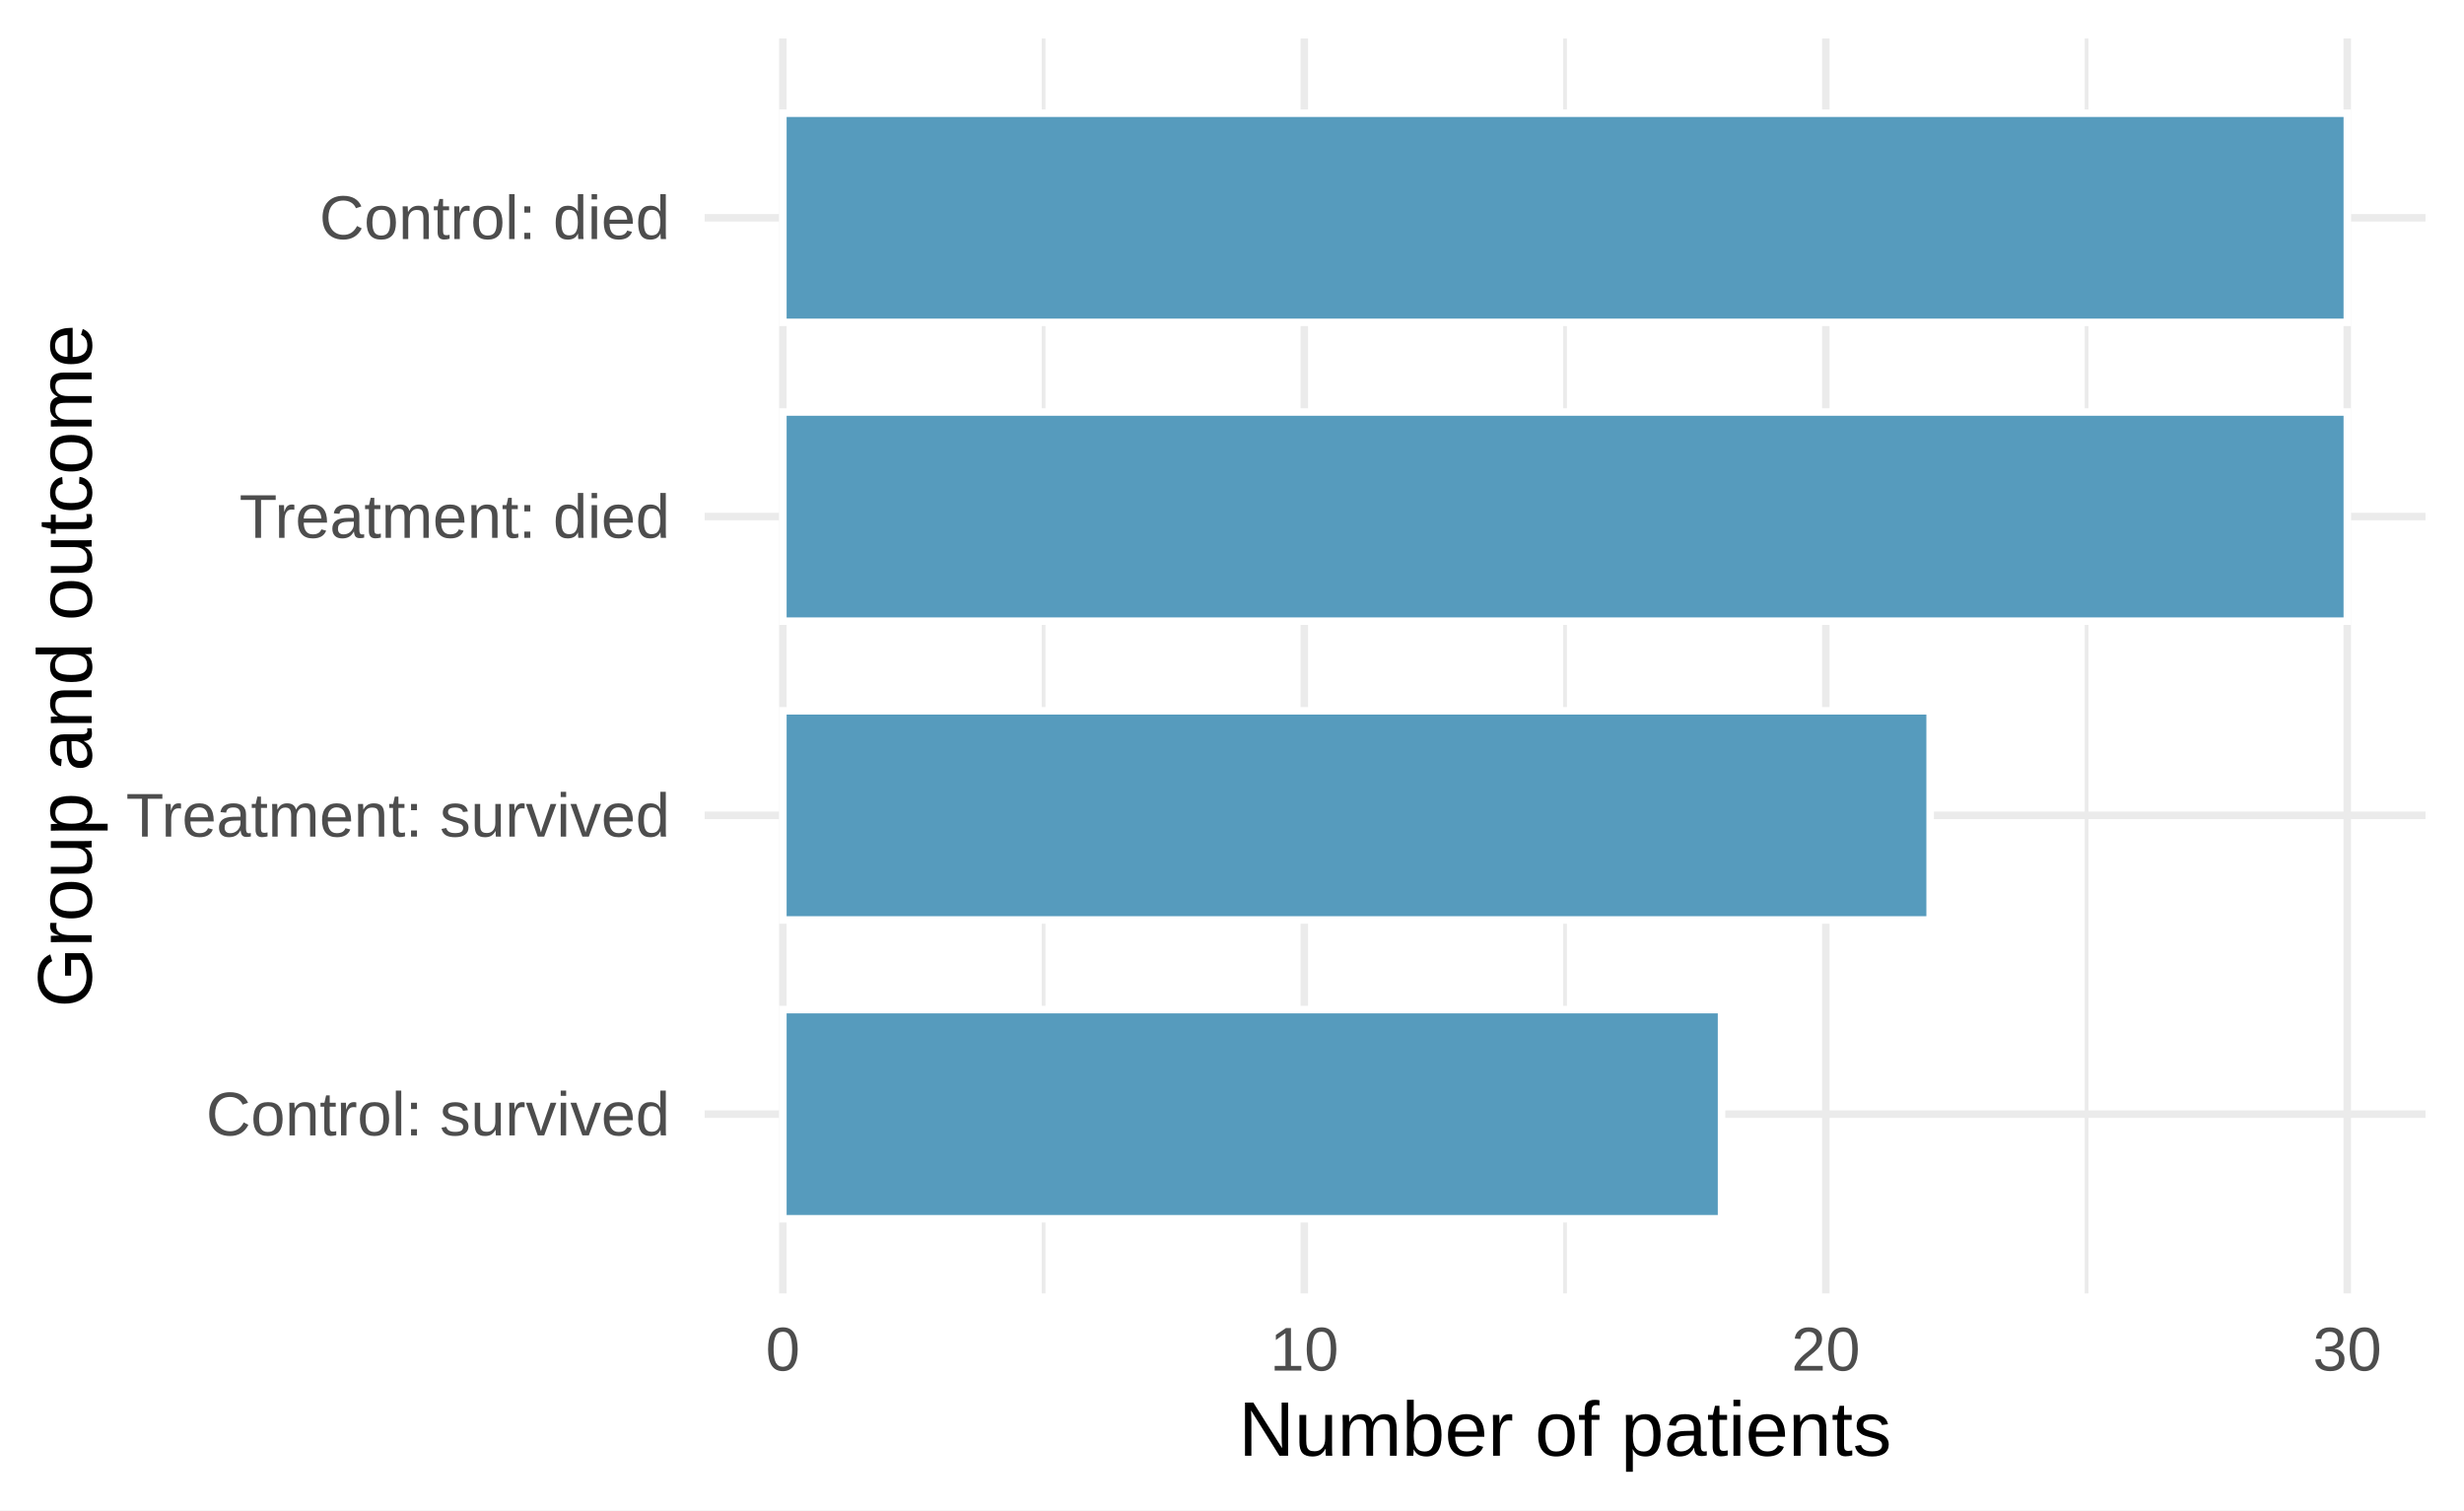
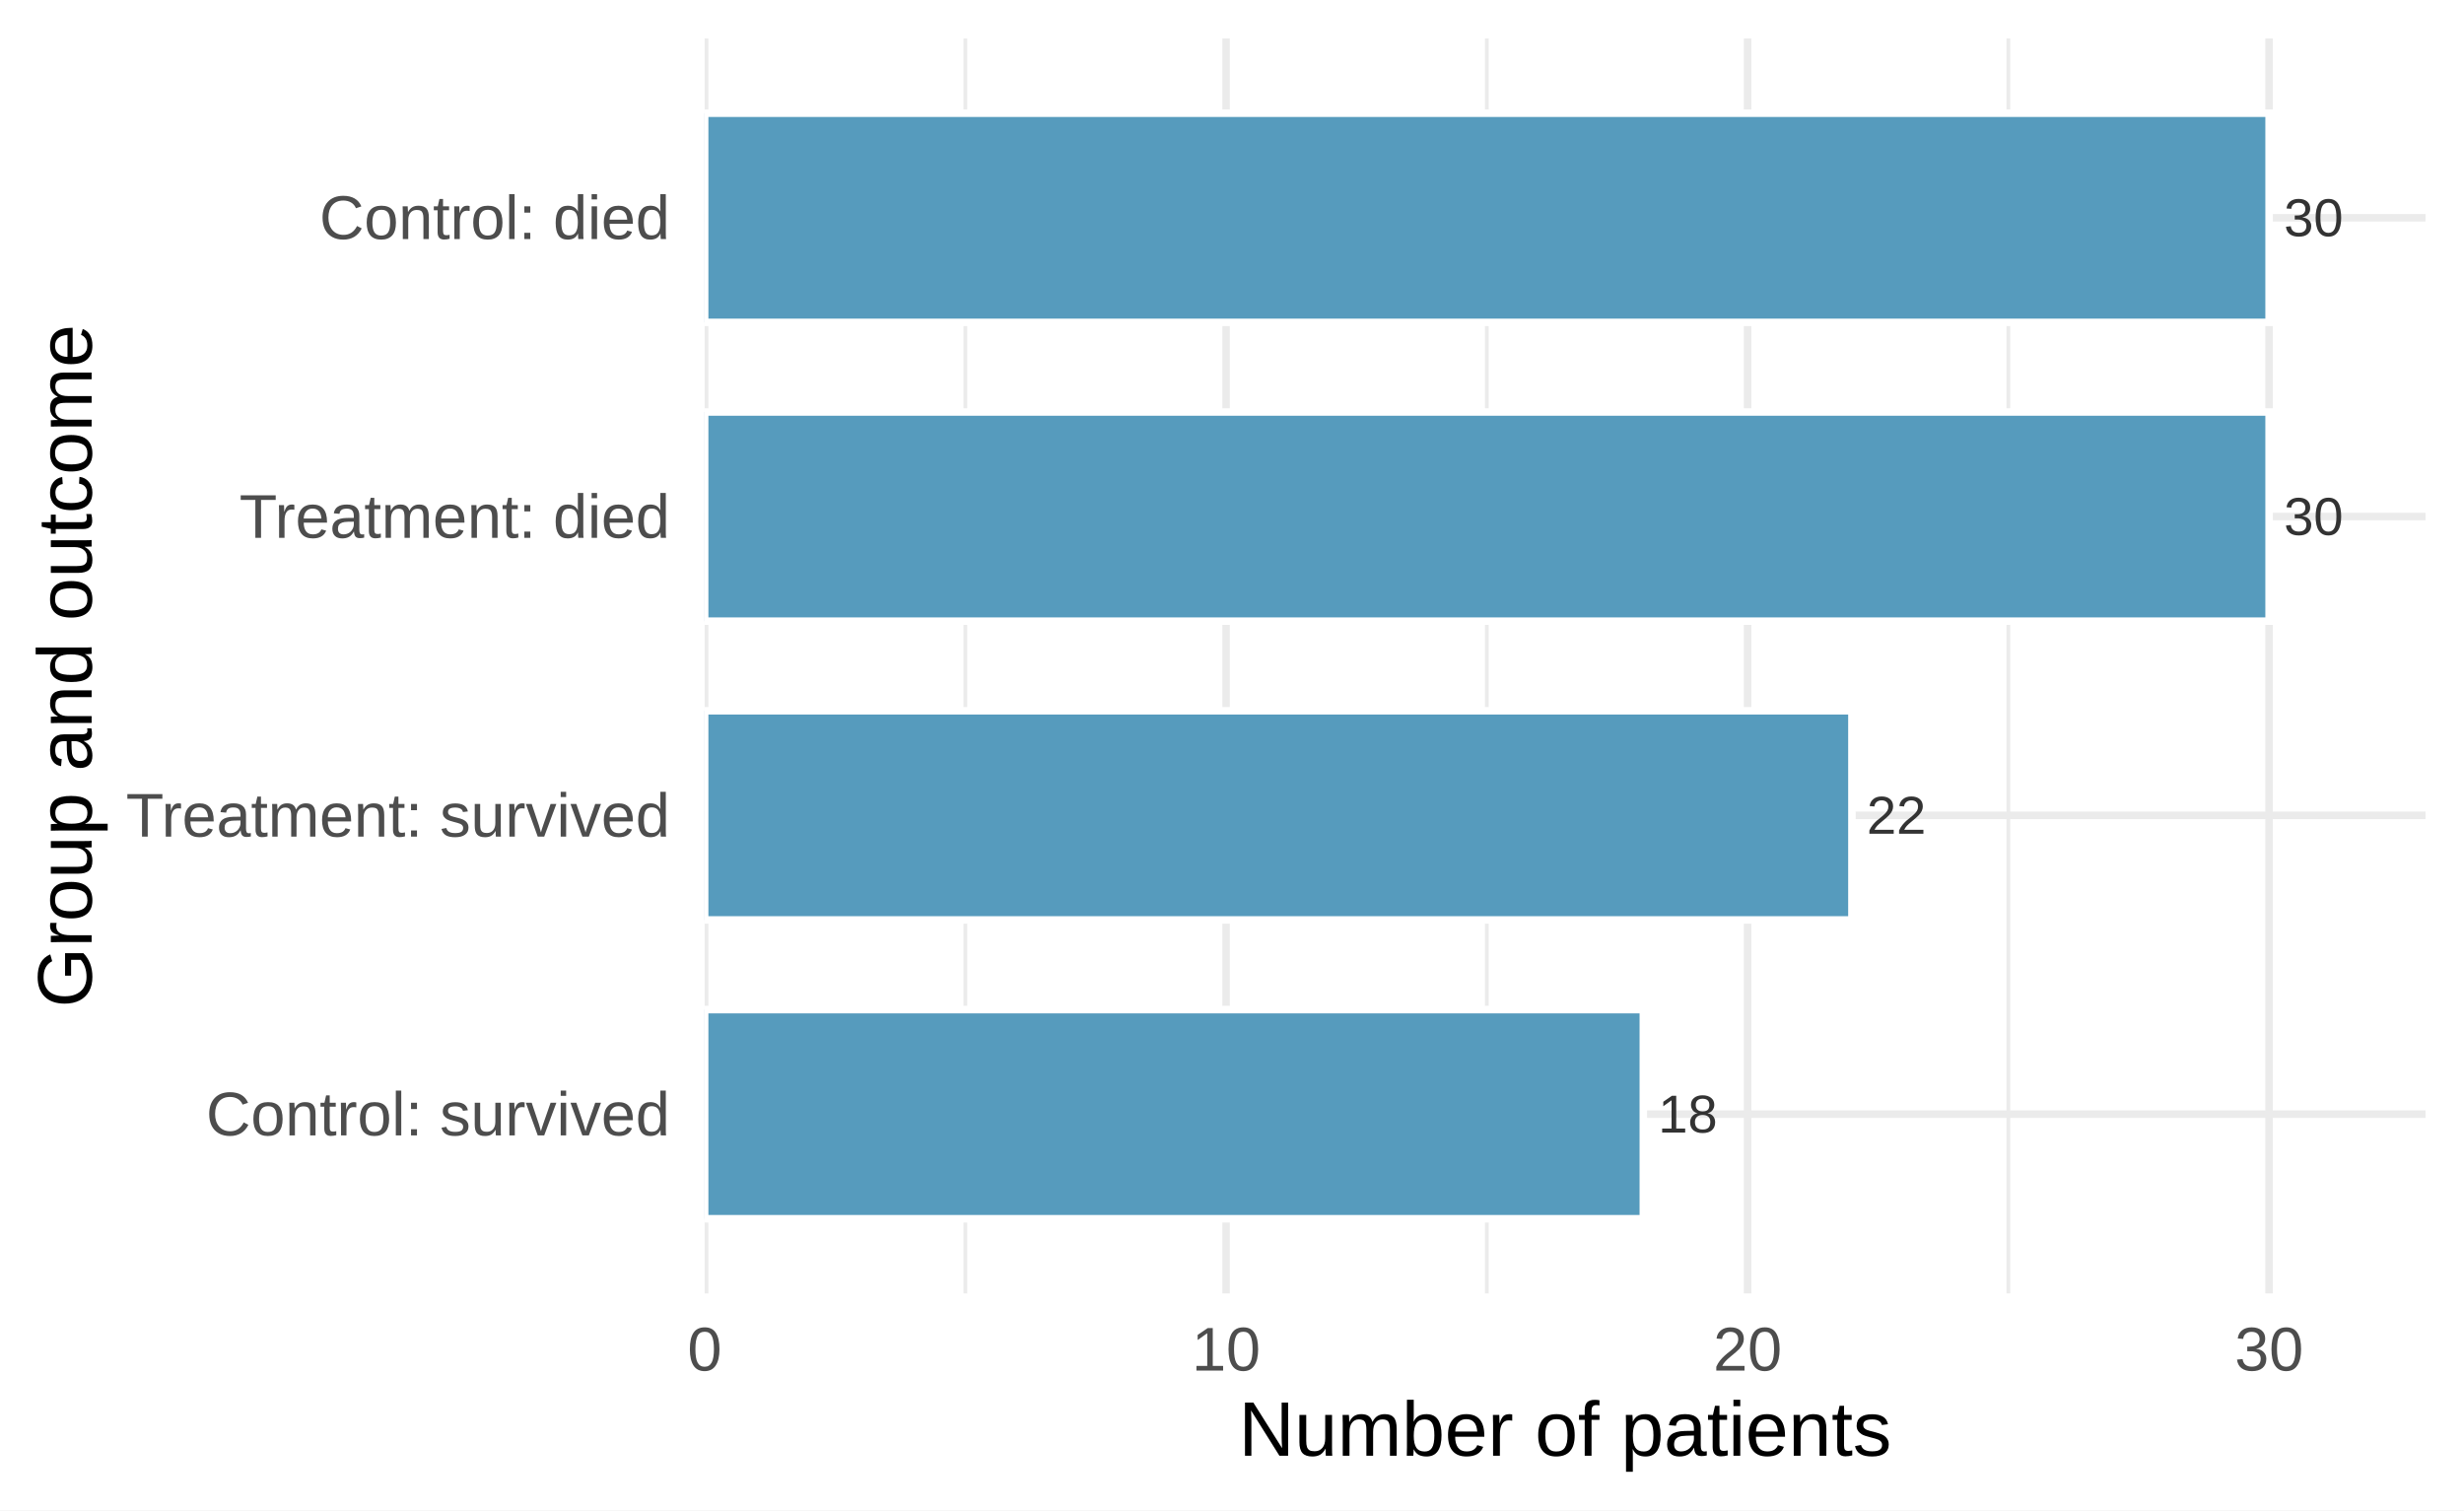
<svg xmlns="http://www.w3.org/2000/svg" width="446.40pt" height="273.60pt" viewBox="0 0 446.40 273.60">
  <g class="svglite">
    <defs>
      <style type="text/css">
    .svglite line, .svglite polyline, .svglite polygon, .svglite path, .svglite rect, .svglite circle {
      fill: none;
      stroke: #000000;
      stroke-linecap: round;
      stroke-linejoin: round;
      stroke-miterlimit: 10.00;
    }
    .svglite text {
      white-space: pre;
    }
    .svglite g.glyphgroup path {
      fill: inherit;
      stroke: none;
    }
  </style>
    </defs>
    <rect width="100%" height="100%" style="stroke: none; fill: #FFFFFF;" />
    <defs>
      <clipPath id="cpMC4wMHw0NDYuNDB8MC4wMHwyNzMuNjA=">
        <rect x="0.00" y="0.00" width="446.40" height="273.60" />
      </clipPath>
    </defs>
    <g clip-path="url(#cpMC4wMHw0NDYuNDB8MC4wMHwyNzMuNjA=)">
      <rect x="0.00" y="-0" width="446.40" height="273.60" style="stroke-width: 1.36; stroke: none; fill: #FFFFFF;" />
    </g>
    <defs>
      <clipPath id="cpMTI3LjY2fDQzOS40M3w2Ljk3fDIzNC4zMg==">
        <rect x="127.66" y="6.97" width="311.77" height="227.35" />
      </clipPath>
    </defs>
    <g clip-path="url(#cpMTI3LjY2fDQzOS40M3w2Ljk3fDIzNC4zMg==)">
-       <polyline points="189.07,234.32 189.07,6.97 " style="stroke-width: 0.68; stroke: #EBEBEB; stroke-linecap: butt;" />
-       <polyline points="283.54,234.32 283.54,6.97 " style="stroke-width: 0.68; stroke: #EBEBEB; stroke-linecap: butt;" />
-       <polyline points="378.02,234.32 378.02,6.97 " style="stroke-width: 0.68; stroke: #EBEBEB; stroke-linecap: butt;" />
+       <polyline points="174.89,234.32 174.89,6.97 " style="stroke-width: 0.68; stroke: #EBEBEB; stroke-linecap: butt;" />
+       <polyline points="269.37,234.32 269.37,6.97 " style="stroke-width: 0.68; stroke: #EBEBEB; stroke-linecap: butt;" />
+       <polyline points="363.85,234.32 363.85,6.97 " style="stroke-width: 0.68; stroke: #EBEBEB; stroke-linecap: butt;" />
      <polyline points="127.66,201.84 439.43,201.84 " style="stroke-width: 1.36; stroke: #EBEBEB; stroke-linecap: butt;" />
      <polyline points="127.66,147.71 439.43,147.71 " style="stroke-width: 1.36; stroke: #EBEBEB; stroke-linecap: butt;" />
      <polyline points="127.66,93.58 439.43,93.58 " style="stroke-width: 1.36; stroke: #EBEBEB; stroke-linecap: butt;" />
      <polyline points="127.66,39.45 439.43,39.45 " style="stroke-width: 1.36; stroke: #EBEBEB; stroke-linecap: butt;" />
-       <polyline points="141.83,234.32 141.83,6.97 " style="stroke-width: 1.36; stroke: #EBEBEB; stroke-linecap: butt;" />
-       <polyline points="236.30,234.32 236.30,6.97 " style="stroke-width: 1.36; stroke: #EBEBEB; stroke-linecap: butt;" />
-       <polyline points="330.78,234.32 330.78,6.97 " style="stroke-width: 1.36; stroke: #EBEBEB; stroke-linecap: butt;" />
-       <polyline points="425.25,234.32 425.25,6.97 " style="stroke-width: 1.36; stroke: #EBEBEB; stroke-linecap: butt;" />
-       <rect x="141.83" y="128.77" width="207.85" height="37.89" style="stroke-width: 1.36; stroke: #FFFFFF; stroke-linecap: butt; stroke-linejoin: miter; fill: #569BBD;" />
-       <rect x="141.83" y="74.64" width="283.43" height="37.89" style="stroke-width: 1.36; stroke: #FFFFFF; stroke-linecap: butt; stroke-linejoin: miter; fill: #569BBD;" />
-       <rect x="141.83" y="182.90" width="170.06" height="37.89" style="stroke-width: 1.36; stroke: #FFFFFF; stroke-linecap: butt; stroke-linejoin: miter; fill: #569BBD;" />
-       <rect x="141.83" y="20.51" width="283.43" height="37.89" style="stroke-width: 1.36; stroke: #FFFFFF; stroke-linecap: butt; stroke-linejoin: miter; fill: #569BBD;" />
+       <polyline points="127.66,234.32 127.66,6.97 " style="stroke-width: 1.36; stroke: #EBEBEB; stroke-linecap: butt;" />
+       <polyline points="222.13,234.32 222.13,6.97 " style="stroke-width: 1.36; stroke: #EBEBEB; stroke-linecap: butt;" />
+       <polyline points="316.61,234.32 316.61,6.97 " style="stroke-width: 1.36; stroke: #EBEBEB; stroke-linecap: butt;" />
+       <polyline points="411.08,234.32 411.08,6.97 " style="stroke-width: 1.36; stroke: #EBEBEB; stroke-linecap: butt;" />
+       <rect x="127.66" y="128.77" width="207.85" height="37.89" style="stroke-width: 1.36; stroke: #FFFFFF; stroke-linecap: butt; stroke-linejoin: miter; fill: #569BBD;" />
+       <rect x="127.66" y="74.64" width="283.43" height="37.89" style="stroke-width: 1.36; stroke: #FFFFFF; stroke-linecap: butt; stroke-linejoin: miter; fill: #569BBD;" />
+       <rect x="127.66" y="182.90" width="170.06" height="37.89" style="stroke-width: 1.36; stroke: #FFFFFF; stroke-linecap: butt; stroke-linejoin: miter; fill: #569BBD;" />
+       <rect x="127.66" y="20.51" width="283.43" height="37.89" style="stroke-width: 1.36; stroke: #FFFFFF; stroke-linecap: butt; stroke-linejoin: miter; fill: #569BBD;" />
+       <text x="338.19" y="151.04" style="font-size: 9.67px;fill: #333333; font-family: &quot;Liberation Sans&quot;;" textLength="10.75px" lengthAdjust="spacingAndGlyphs">22</text>
+       <text x="413.77" y="96.91" style="font-size: 9.67px;fill: #333333; font-family: &quot;Liberation Sans&quot;;" textLength="10.75px" lengthAdjust="spacingAndGlyphs">30</text>
+       <text x="300.40" y="205.17" style="font-size: 9.67px;fill: #333333; font-family: &quot;Liberation Sans&quot;;" textLength="10.75px" lengthAdjust="spacingAndGlyphs">18</text>
+       <text x="413.77" y="42.78" style="font-size: 9.67px;fill: #333333; font-family: &quot;Liberation Sans&quot;;" textLength="10.75px" lengthAdjust="spacingAndGlyphs">30</text>
    </g>
    <g clip-path="url(#cpMC4wMHw0NDYuNDB8MC4wMHwyNzMuNjA=)">
      <text x="121.38" y="205.69" text-anchor="end" style="font-size: 11.20px;fill: #4D4D4D; font-family: &quot;Liberation Sans&quot;;" textLength="83.91px" lengthAdjust="spacingAndGlyphs">Control: survived</text>
      <text x="121.38" y="151.56" text-anchor="end" style="font-size: 11.20px;fill: #4D4D4D; font-family: &quot;Liberation Sans&quot;;" textLength="98.39px" lengthAdjust="spacingAndGlyphs">Treatment: survived</text>
      <text x="121.38" y="97.43" text-anchor="end" style="font-size: 11.20px;fill: #4D4D4D; font-family: &quot;Liberation Sans&quot;;" textLength="77.89px" lengthAdjust="spacingAndGlyphs">Treatment: died</text>
      <text x="121.38" y="43.30" text-anchor="end" style="font-size: 11.20px;fill: #4D4D4D; font-family: &quot;Liberation Sans&quot;;" textLength="63.41px" lengthAdjust="spacingAndGlyphs">Control: died</text>
-       <text x="141.83" y="248.29" text-anchor="middle" style="font-size: 11.20px;fill: #4D4D4D; font-family: &quot;Liberation Sans&quot;;" textLength="6.22px" lengthAdjust="spacingAndGlyphs">0</text>
-       <text x="236.30" y="248.29" text-anchor="middle" style="font-size: 11.20px;fill: #4D4D4D; font-family: &quot;Liberation Sans&quot;;" textLength="12.44px" lengthAdjust="spacingAndGlyphs">10</text>
-       <text x="330.78" y="248.29" text-anchor="middle" style="font-size: 11.20px;fill: #4D4D4D; font-family: &quot;Liberation Sans&quot;;" textLength="12.44px" lengthAdjust="spacingAndGlyphs">20</text>
-       <text x="425.25" y="248.29" text-anchor="middle" style="font-size: 11.20px;fill: #4D4D4D; font-family: &quot;Liberation Sans&quot;;" textLength="12.44px" lengthAdjust="spacingAndGlyphs">30</text>
+       <text x="127.66" y="248.29" text-anchor="middle" style="font-size: 11.20px;fill: #4D4D4D; font-family: &quot;Liberation Sans&quot;;" textLength="6.22px" lengthAdjust="spacingAndGlyphs">0</text>
+       <text x="222.13" y="248.29" text-anchor="middle" style="font-size: 11.20px;fill: #4D4D4D; font-family: &quot;Liberation Sans&quot;;" textLength="12.44px" lengthAdjust="spacingAndGlyphs">10</text>
+       <text x="316.61" y="248.29" text-anchor="middle" style="font-size: 11.20px;fill: #4D4D4D; font-family: &quot;Liberation Sans&quot;;" textLength="12.44px" lengthAdjust="spacingAndGlyphs">20</text>
+       <text x="411.08" y="248.29" text-anchor="middle" style="font-size: 11.20px;fill: #4D4D4D; font-family: &quot;Liberation Sans&quot;;" textLength="12.44px" lengthAdjust="spacingAndGlyphs">30</text>
      <text x="283.54" y="263.72" text-anchor="middle" style="font-size: 14.00px; font-family: &quot;Liberation Sans&quot;;" textLength="118.23px" lengthAdjust="spacingAndGlyphs">Number of patients</text>
      <text transform="translate(16.60,120.65) rotate(-90)" text-anchor="middle" style="font-size: 14.00px; font-family: &quot;Liberation Sans&quot;;" textLength="123.69px" lengthAdjust="spacingAndGlyphs">Group and outcome</text>
    </g>
  </g>
</svg>
